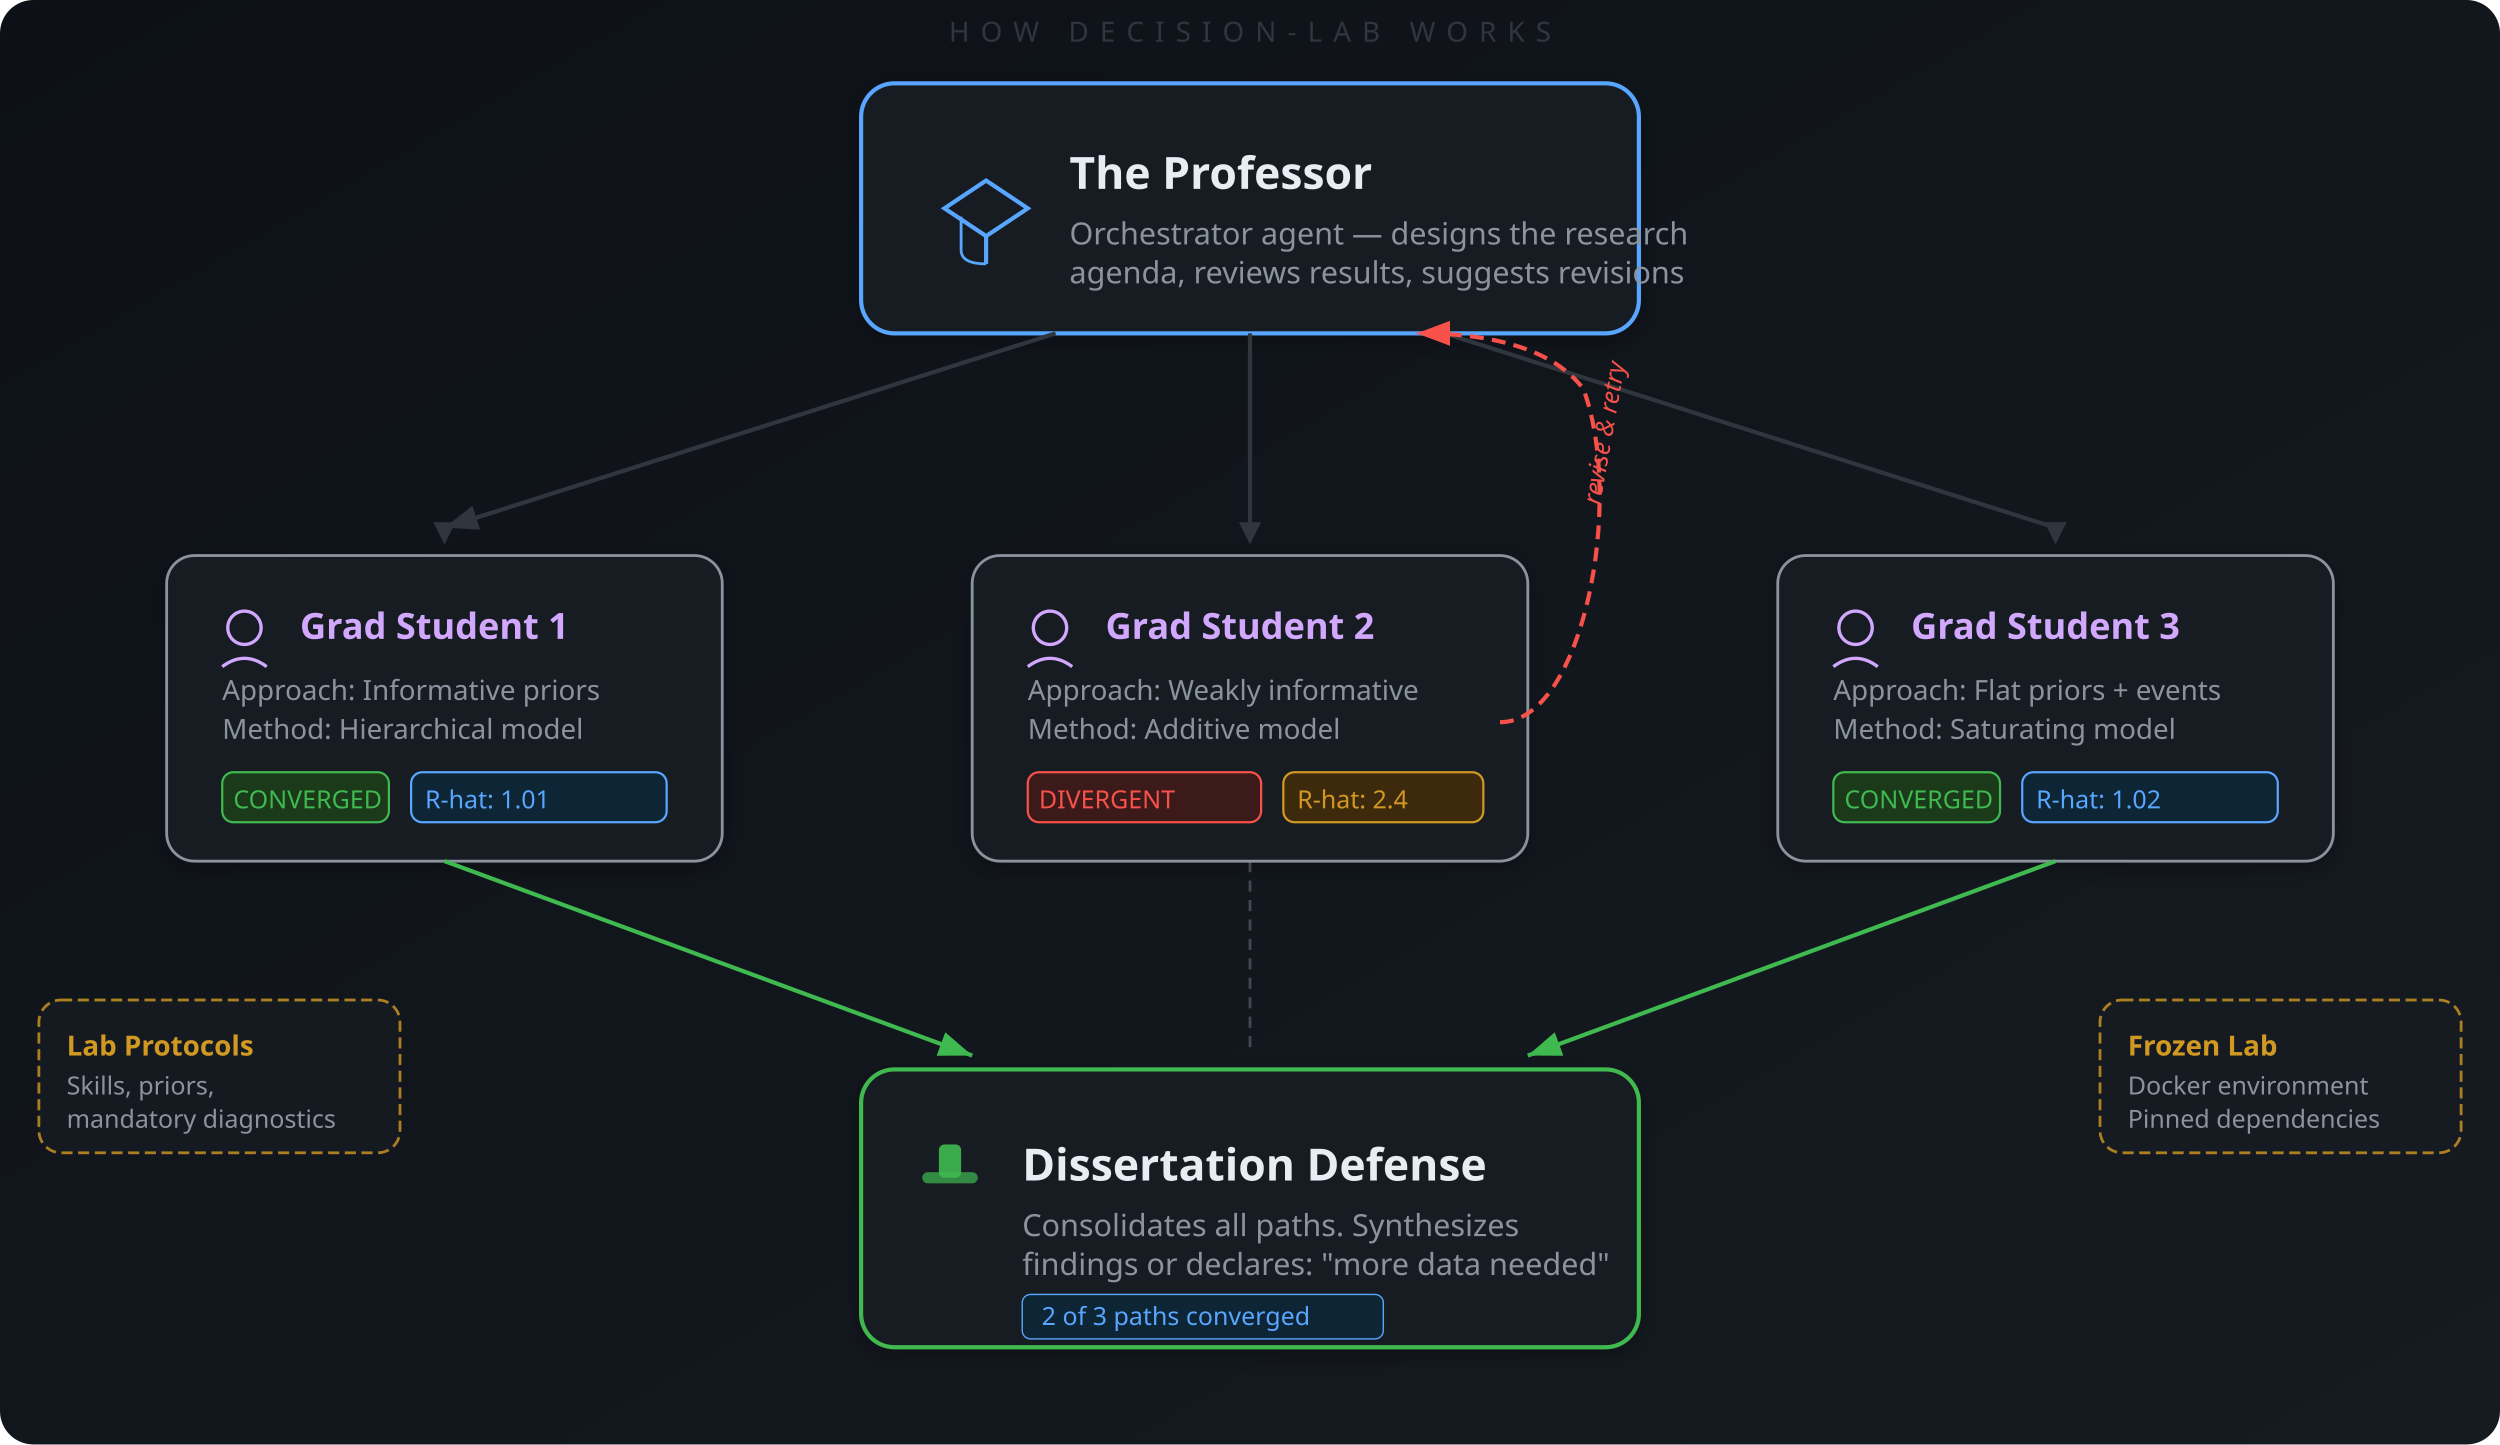
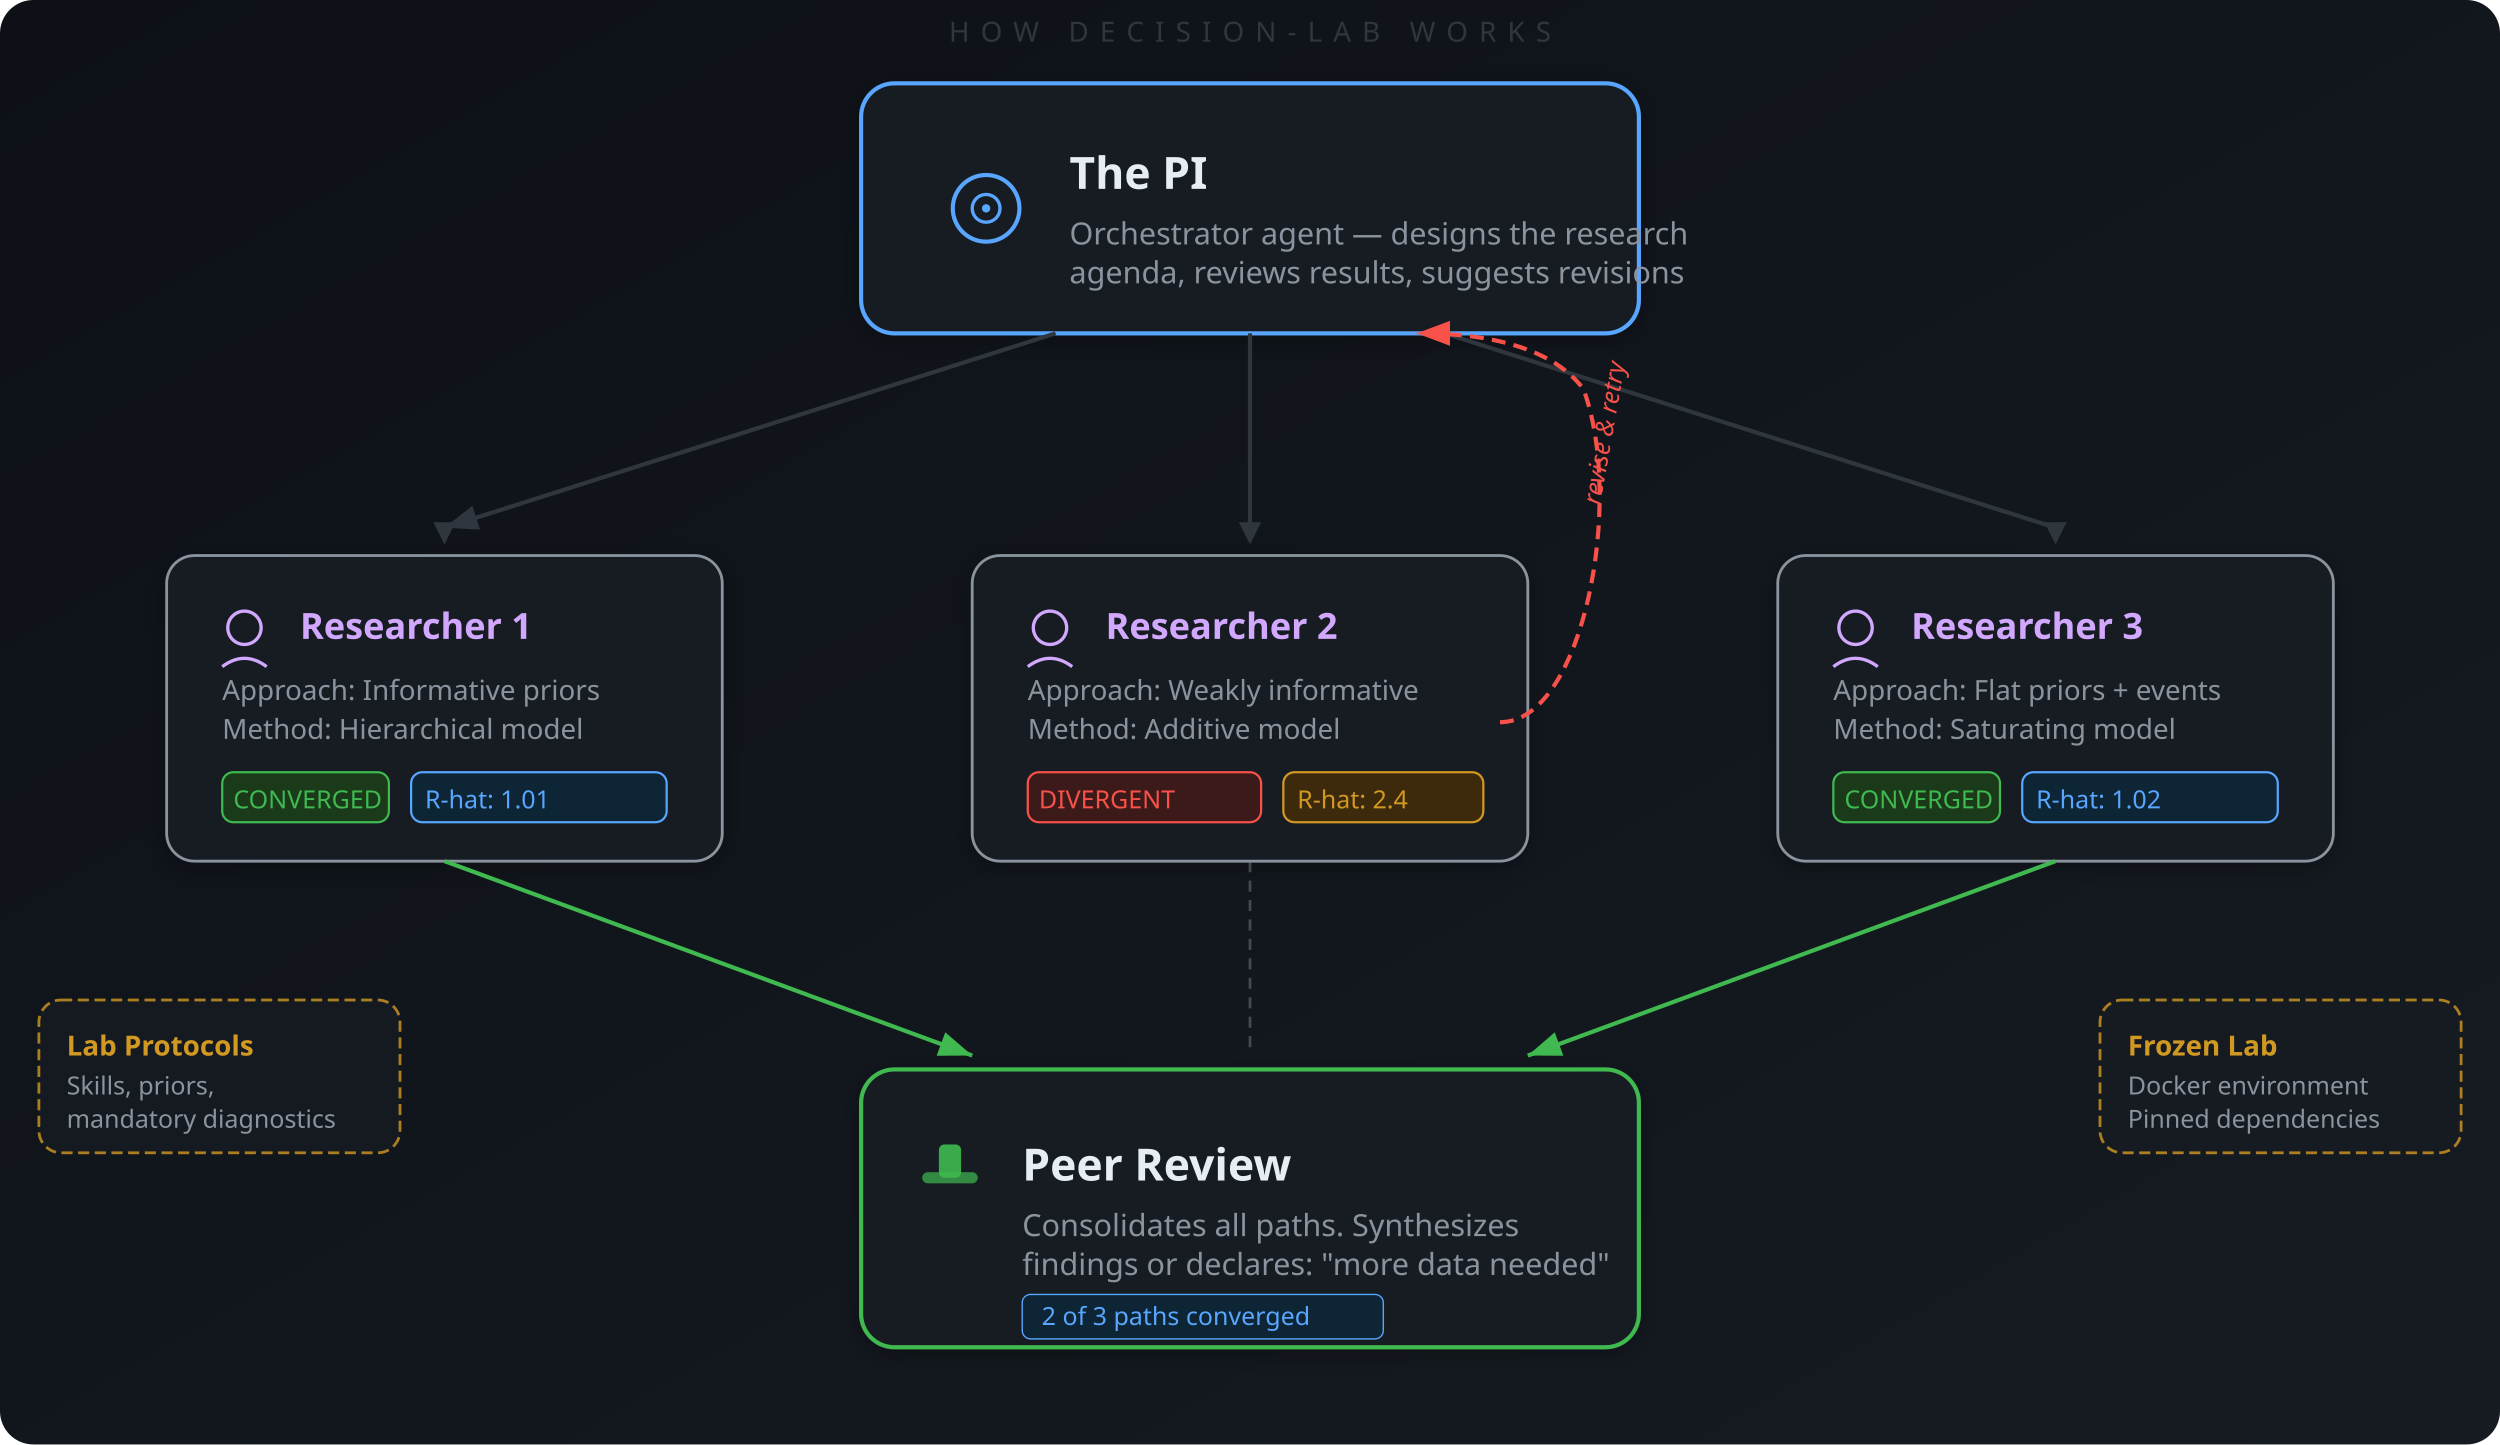
<svg xmlns="http://www.w3.org/2000/svg" viewBox="0 0 900 520" font-family="'Segoe UI', system-ui, -apple-system, sans-serif">
  <defs>
    <linearGradient id="bg2" x1="0%" y1="0%" x2="100%" y2="100%">
      <stop offset="0%" style="stop-color:#0d1117" />
      <stop offset="100%" style="stop-color:#161b22" />
    </linearGradient>
    <filter id="glow2">
      <feGaussianBlur stdDeviation="2" result="blur" />
      <feMerge>
        <feMergeNode in="blur" />
        <feMergeNode in="SourceGraphic" />
      </feMerge>
    </filter>
    <filter id="shadow">
      <feDropShadow dx="0" dy="2" stdDeviation="4" flood-color="#000" flood-opacity="0.3" />
    </filter>
  </defs>
  <rect width="900" height="520" fill="url(#bg2)" rx="12" />
  <rect x="310" y="30" width="280" height="90" rx="12" fill="#161b22" stroke="#58a6ff" stroke-width="1.5" filter="url(#shadow)" />
  <g transform="translate(340, 60)">
-     <polygon points="15,5 0,15 15,25 30,15" fill="none" stroke="#58a6ff" stroke-width="1.5" />
-     <line x1="15" y1="25" x2="15" y2="35" stroke="#58a6ff" stroke-width="1.5" />
-     <line x1="6" y1="18" x2="6" y2="30" stroke="#58a6ff" stroke-width="1" />
-     <path d="M 6,30 Q 6,35 15,35" fill="none" stroke="#58a6ff" stroke-width="1" />
+     <circle cx="15" cy="15" r="12" fill="none" stroke="#58a6ff" stroke-width="1.5" />
+     <circle cx="15" cy="15" r="5" fill="none" stroke="#58a6ff" stroke-width="1.2" />
+     <circle cx="15" cy="15" r="1.5" fill="#58a6ff" />
  </g>
-   <text x="385" y="68" fill="#e6edf3" font-size="16" font-weight="600">The Professor</text>
+   <text x="385" y="68" fill="#e6edf3" font-size="16" font-weight="600">The PI</text>
  <text x="385" y="88" fill="#8b949e" font-size="11">Orchestrator agent — designs the research</text>
  <text x="385" y="102" fill="#8b949e" font-size="11">agenda, reviews results, suggests revisions</text>
  <line x1="380" y1="120" x2="160" y2="190" stroke="#30363d" stroke-width="1.5" marker-end="url(#arrowGray)" />
  <line x1="450" y1="120" x2="450" y2="190" stroke="#30363d" stroke-width="1.5" />
  <line x1="520" y1="120" x2="740" y2="190" stroke="#30363d" stroke-width="1.5" />
  <defs>
    <marker id="arrowGray" markerWidth="8" markerHeight="6" refX="8" refY="3" orient="auto">
      <polygon points="0 0, 8 3, 0 6" fill="#30363d" />
    </marker>
    <marker id="arrowBlue" markerWidth="8" markerHeight="6" refX="8" refY="3" orient="auto">
      <polygon points="0 0, 8 3, 0 6" fill="#58a6ff" />
    </marker>
    <marker id="arrowGreen" markerWidth="8" markerHeight="6" refX="8" refY="3" orient="auto">
      <polygon points="0 0, 8 3, 0 6" fill="#3fb950" />
    </marker>
    <marker id="arrowRed" markerWidth="8" markerHeight="6" refX="8" refY="3" orient="auto">
      <polygon points="0 0, 8 3, 0 6" fill="#f85149" />
    </marker>
  </defs>
  <polygon points="156,188 160,196 164,188" fill="#30363d" />
  <polygon points="446,188 450,196 454,188" fill="#30363d" />
  <polygon points="736,188 740,196 744,188" fill="#30363d" />
  <rect x="60" y="200" width="200" height="110" rx="10" fill="#161b22" stroke="#8b949e" stroke-width="1" filter="url(#shadow)" />
  <g transform="translate(80, 220)">
    <circle cx="8" cy="6" r="6" fill="none" stroke="#d2a8ff" stroke-width="1.2" />
    <path d="M 0,20 Q 8,14 16,20" fill="none" stroke="#d2a8ff" stroke-width="1.2" />
  </g>
-   <text x="108" y="230" fill="#d2a8ff" font-size="13" font-weight="600">Grad Student 1</text>
+   <text x="108" y="230" fill="#d2a8ff" font-size="13" font-weight="600">Researcher 1</text>
  <text x="80" y="252" fill="#8b949e" font-size="10">Approach: Informative priors</text>
  <text x="80" y="266" fill="#8b949e" font-size="10">Method: Hierarchical model</text>
  <rect x="80" y="278" width="60" height="18" rx="4" fill="#1a3a1a" stroke="#3fb950" stroke-width="0.8" />
  <text x="84" y="291" fill="#3fb950" font-size="9" font-weight="500">CONVERGED</text>
  <rect x="148" y="278" width="92" height="18" rx="4" fill="#0d2534" stroke="#58a6ff" stroke-width="0.8" />
  <text x="153" y="291" fill="#58a6ff" font-size="9">R-hat: 1.01</text>
  <rect x="350" y="200" width="200" height="110" rx="10" fill="#161b22" stroke="#8b949e" stroke-width="1" filter="url(#shadow)" />
  <g transform="translate(370, 220)">
    <circle cx="8" cy="6" r="6" fill="none" stroke="#d2a8ff" stroke-width="1.2" />
    <path d="M 0,20 Q 8,14 16,20" fill="none" stroke="#d2a8ff" stroke-width="1.2" />
  </g>
-   <text x="398" y="230" fill="#d2a8ff" font-size="13" font-weight="600">Grad Student 2</text>
+   <text x="398" y="230" fill="#d2a8ff" font-size="13" font-weight="600">Researcher 2</text>
  <text x="370" y="252" fill="#8b949e" font-size="10">Approach: Weakly informative</text>
  <text x="370" y="266" fill="#8b949e" font-size="10">Method: Additive model</text>
  <rect x="370" y="278" width="84" height="18" rx="4" fill="#3d1a1a" stroke="#f85149" stroke-width="0.8" />
  <text x="374" y="291" fill="#f85149" font-size="9" font-weight="500">DIVERGENT</text>
  <rect x="462" y="278" width="72" height="18" rx="4" fill="#3d2a0d" stroke="#d29922" stroke-width="0.8" />
  <text x="467" y="291" fill="#d29922" font-size="9">R-hat: 2.4</text>
  <rect x="640" y="200" width="200" height="110" rx="10" fill="#161b22" stroke="#8b949e" stroke-width="1" filter="url(#shadow)" />
  <g transform="translate(660, 220)">
    <circle cx="8" cy="6" r="6" fill="none" stroke="#d2a8ff" stroke-width="1.2" />
    <path d="M 0,20 Q 8,14 16,20" fill="none" stroke="#d2a8ff" stroke-width="1.2" />
  </g>
-   <text x="688" y="230" fill="#d2a8ff" font-size="13" font-weight="600">Grad Student 3</text>
+   <text x="688" y="230" fill="#d2a8ff" font-size="13" font-weight="600">Researcher 3</text>
  <text x="660" y="252" fill="#8b949e" font-size="10">Approach: Flat priors + events</text>
  <text x="660" y="266" fill="#8b949e" font-size="10">Method: Saturating model</text>
  <rect x="660" y="278" width="60" height="18" rx="4" fill="#1a3a1a" stroke="#3fb950" stroke-width="0.8" />
  <text x="664" y="291" fill="#3fb950" font-size="9" font-weight="500">CONVERGED</text>
  <rect x="728" y="278" width="92" height="18" rx="4" fill="#0d2534" stroke="#58a6ff" stroke-width="0.8" />
  <text x="733" y="291" fill="#58a6ff" font-size="9">R-hat: 1.02</text>
  <path d="M 540,260 C 570,260 585,180 570,140 C 555,120 520,120 510,120" fill="none" stroke="#f85149" stroke-width="1.5" stroke-dasharray="5,3" marker-end="url(#arrowRed)" />
  <text x="576" y="182" fill="#f85149" font-size="9" font-style="italic" transform="rotate(-80, 576, 182)">revise &amp; retry</text>
  <line x1="160" y1="310" x2="350" y2="380" stroke="#3fb950" stroke-width="1.5" marker-end="url(#arrowGreen)" />
  <line x1="740" y1="310" x2="550" y2="380" stroke="#3fb950" stroke-width="1.5" marker-end="url(#arrowGreen)" />
  <line x1="450" y1="310" x2="450" y2="380" stroke="#8b949e" stroke-width="1" stroke-dasharray="4,3" opacity="0.4" />
  <rect x="310" y="385" width="280" height="100" rx="12" fill="#161b22" stroke="#3fb950" stroke-width="1.5" filter="url(#shadow)" />
  <g transform="translate(330, 410)">
    <rect x="2" y="12" width="20" height="4" rx="2" fill="#3fb950" opacity="0.7" />
    <rect x="8" y="2" width="8" height="12" rx="2" fill="#3fb950" opacity="0.9" />
  </g>
-   <text x="368" y="425" fill="#e6edf3" font-size="16" font-weight="600">Dissertation Defense</text>
+   <text x="368" y="425" fill="#e6edf3" font-size="16" font-weight="600">Peer Review</text>
  <text x="368" y="445" fill="#8b949e" font-size="11">Consolidates all paths. Synthesizes</text>
  <text x="368" y="459" fill="#8b949e" font-size="11">findings or declares: "more data needed"</text>
  <rect x="368" y="466" width="130" height="16" rx="3" fill="#0d2534" stroke="#58a6ff" stroke-width="0.5" />
  <text x="375" y="477" fill="#58a6ff" font-size="9">2 of 3 paths converged</text>
  <text x="450" y="15" text-anchor="middle" fill="#30363d" font-size="10" letter-spacing="4" text-transform="uppercase">HOW DECISION-LAB WORKS</text>
  <rect x="14" y="360" width="130" height="55" rx="8" fill="#161b22" stroke="#d29922" stroke-width="1" stroke-dasharray="4,2" opacity="0.8" />
  <text x="24" y="380" fill="#d29922" font-size="10" font-weight="600">Lab Protocols</text>
  <text x="24" y="394" fill="#8b949e" font-size="9">Skills, priors,</text>
  <text x="24" y="406" fill="#8b949e" font-size="9">mandatory diagnostics</text>
  <rect x="756" y="360" width="130" height="55" rx="8" fill="#161b22" stroke="#d29922" stroke-width="1" stroke-dasharray="4,2" opacity="0.8" />
  <text x="766" y="380" fill="#d29922" font-size="10" font-weight="600">Frozen Lab</text>
  <text x="766" y="394" fill="#8b949e" font-size="9">Docker environment</text>
  <text x="766" y="406" fill="#8b949e" font-size="9">Pinned dependencies</text>
</svg>
